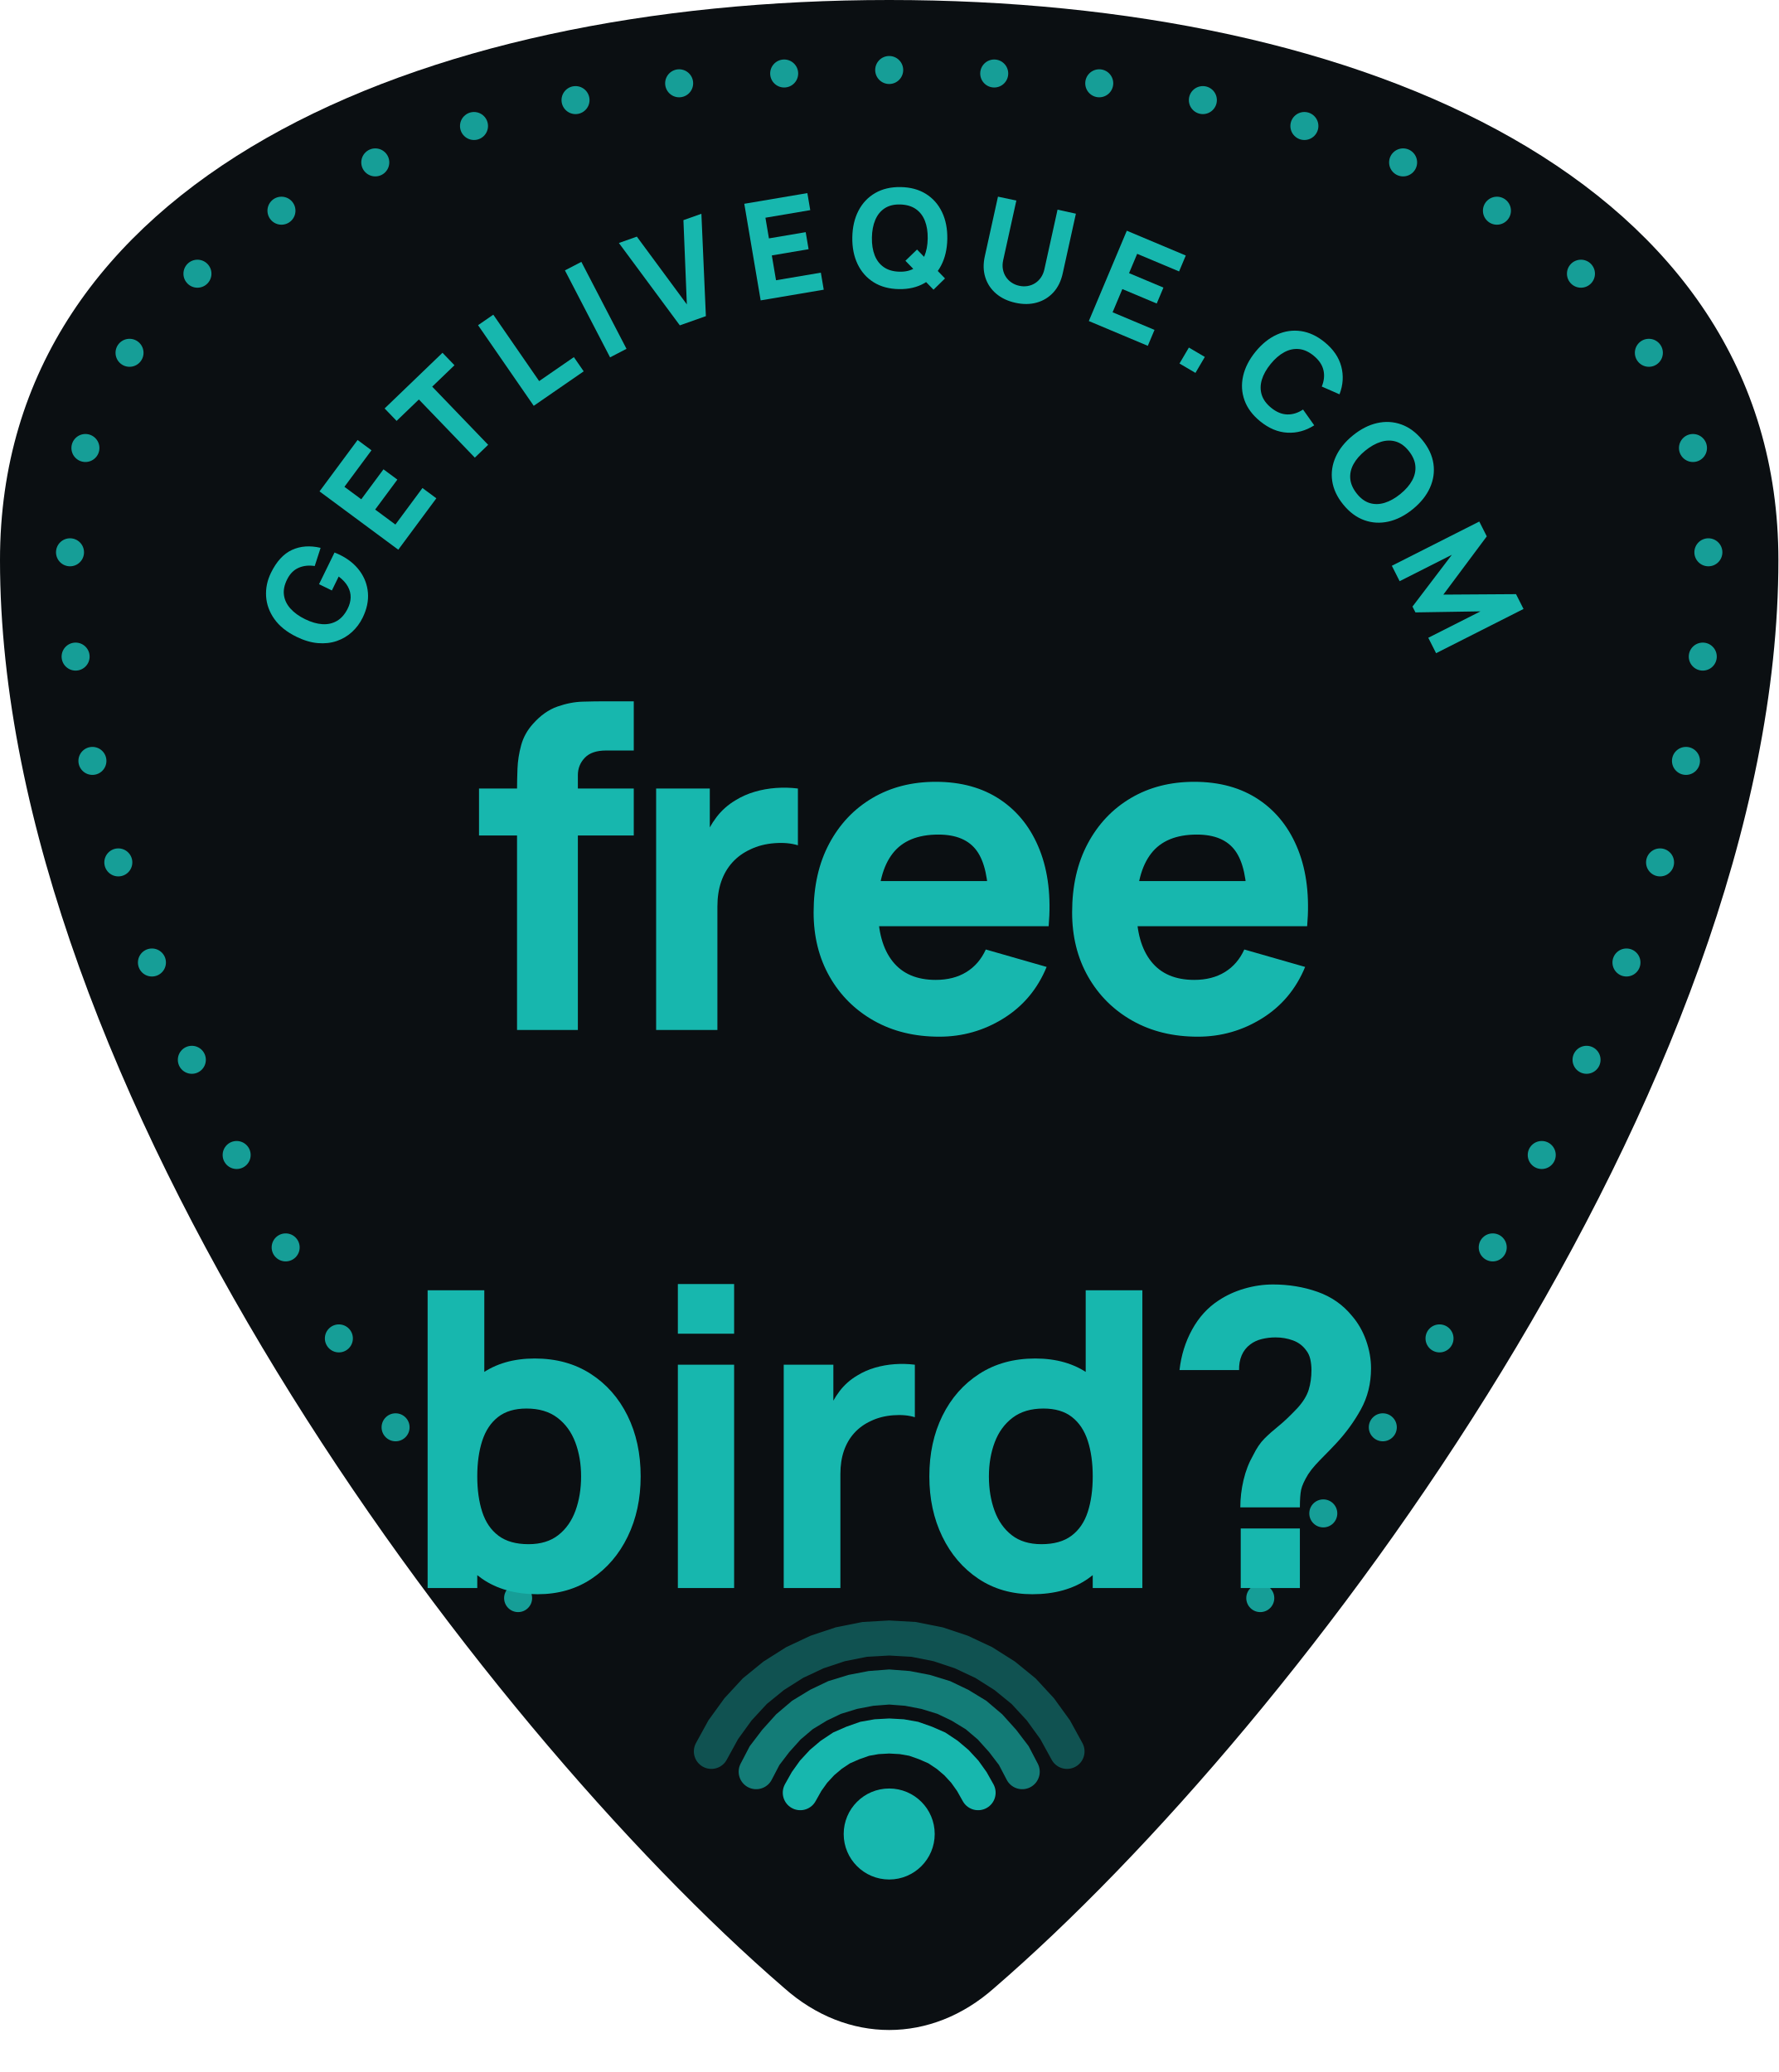
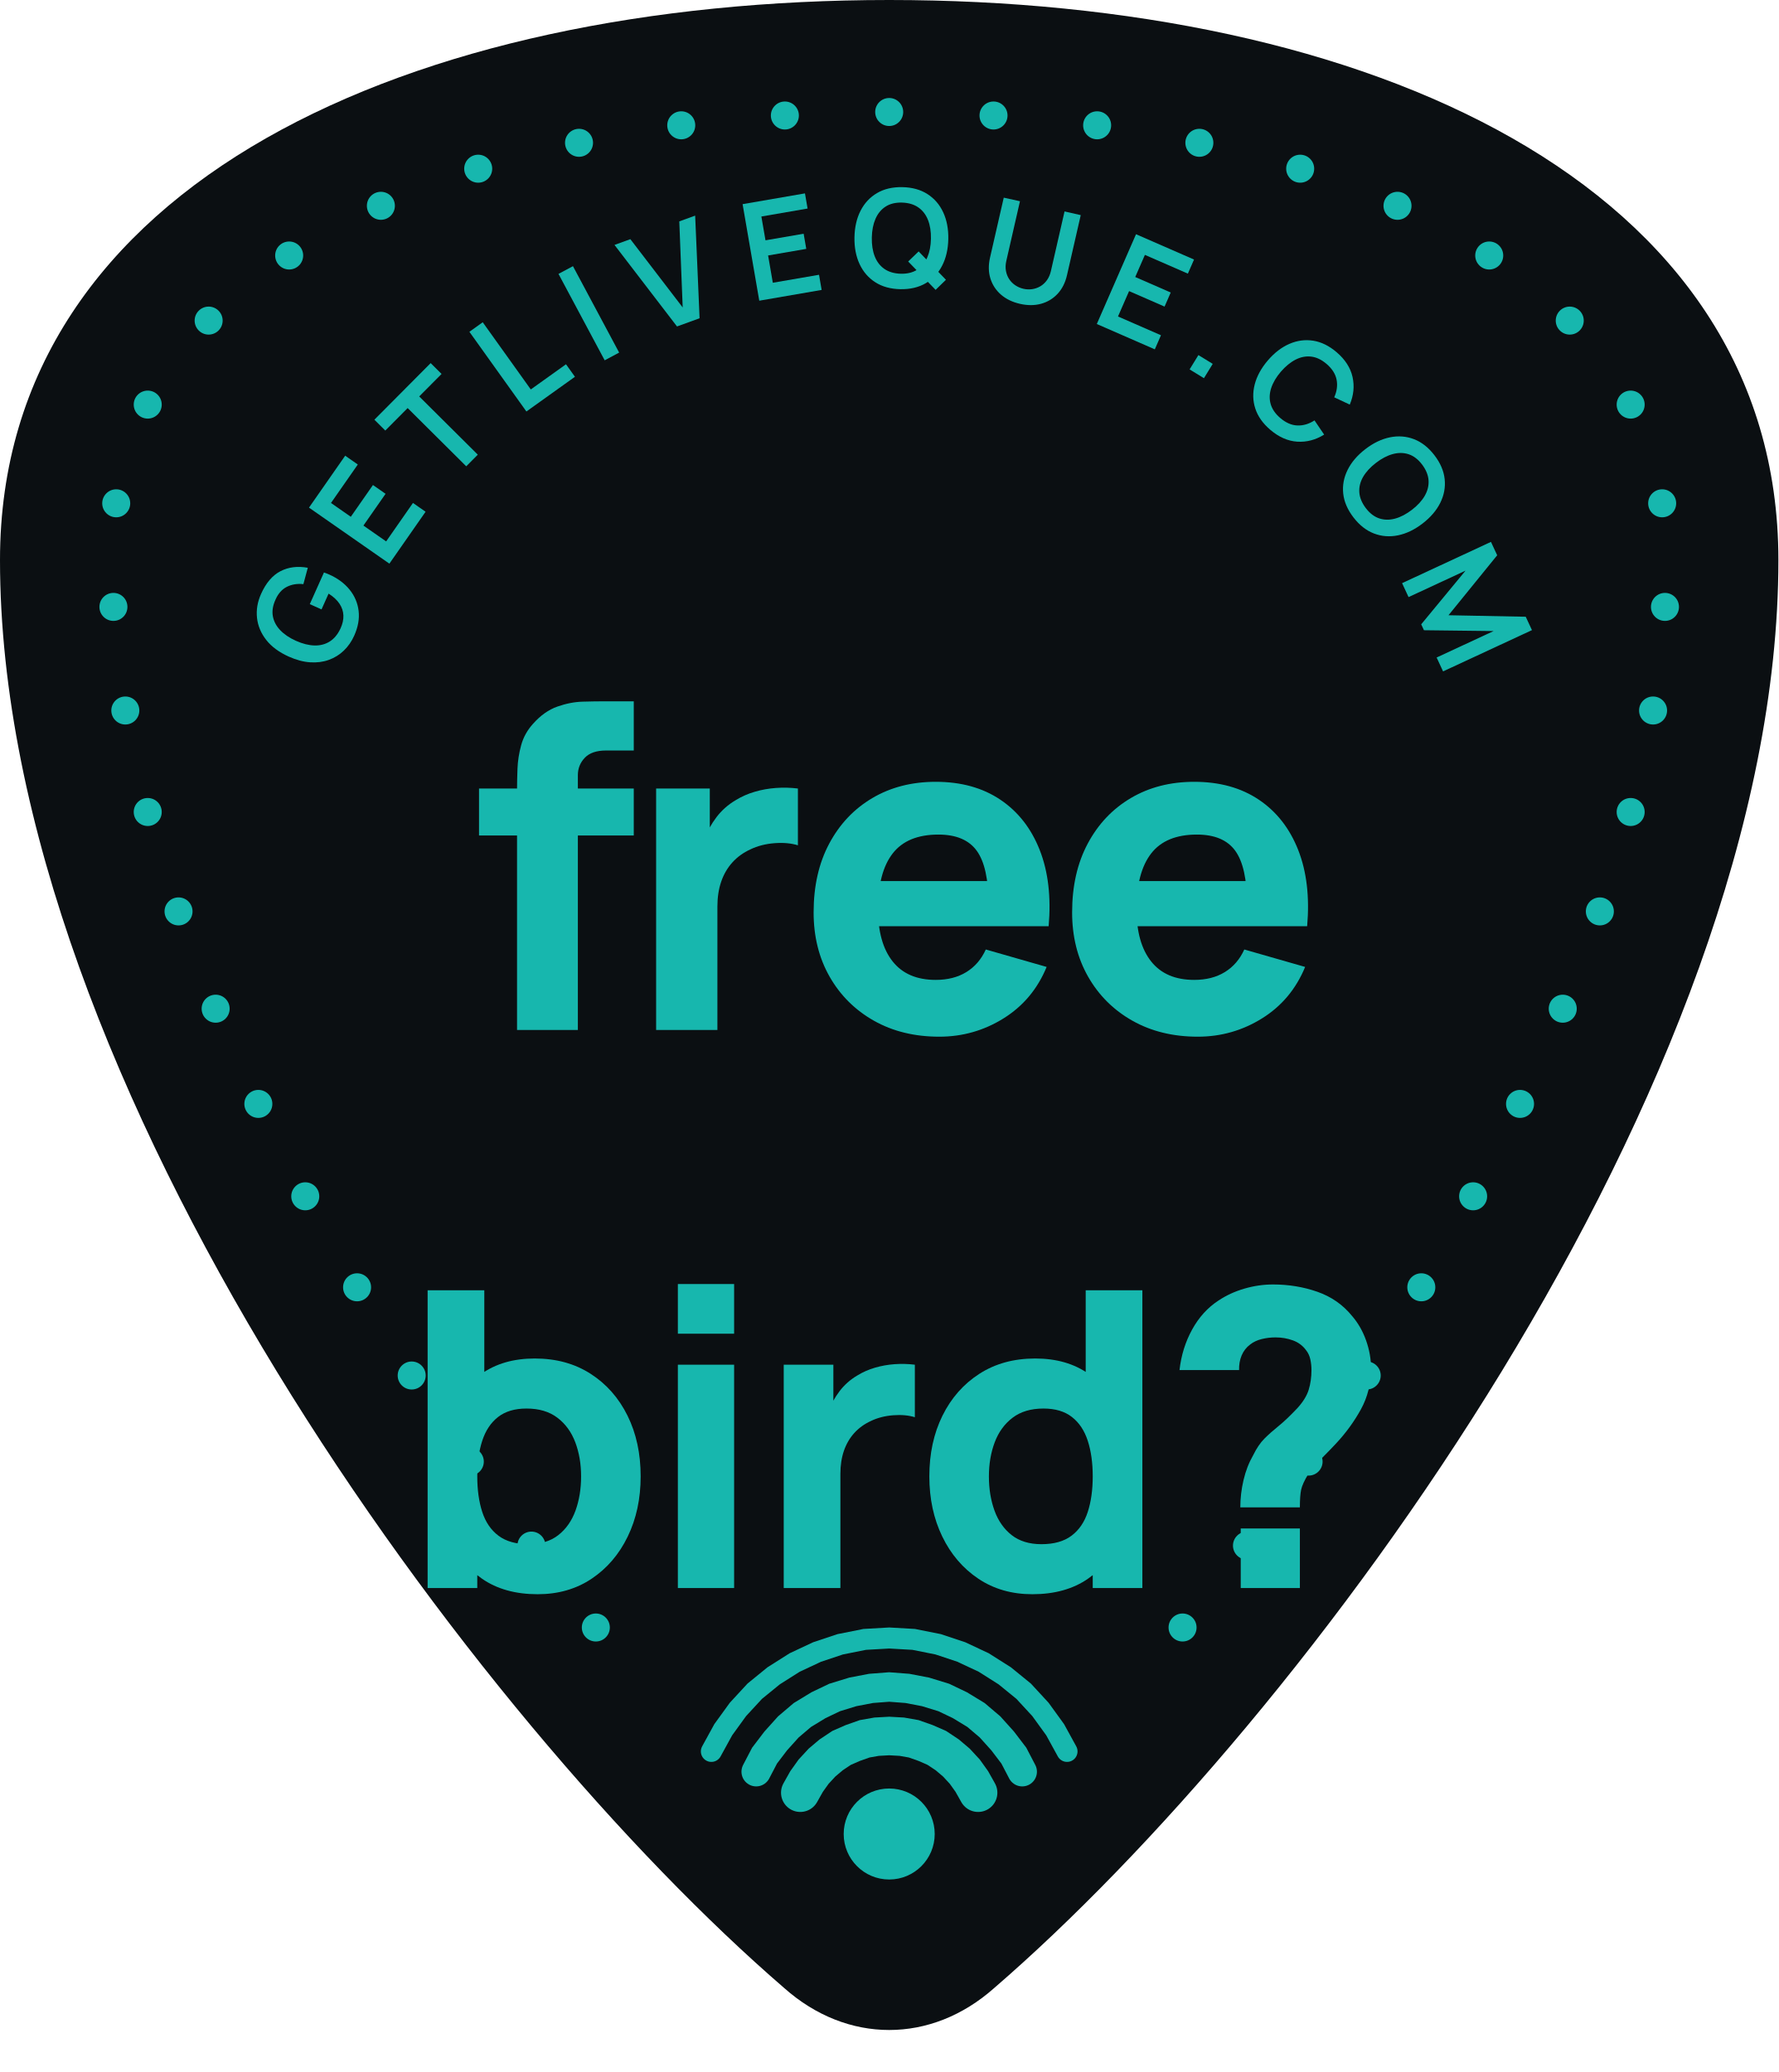
<svg xmlns="http://www.w3.org/2000/svg" viewBox="0 0 25.4 29.6" width="25.4mm" height="29.6mm">
  <defs>
    <clipPath id="pk">
      <path d="M 12.7 0.0 C 19.5 0.0 25.4 2.6 25.4 8.0 C 25.4 15.5 18.6 24.6 14.2 28.4 C 13.3 29.2 12.1 29.2 11.2 28.4 C 6.8 24.6 0.0 15.5 0.0 8.0 C 0.0 2.6 5.9 0.0 12.7 0.0 Z" />
    </clipPath>
  </defs>
  <path d="M 12.7 0.0 C 19.5 0.0 25.4 2.6 25.4 8.0 C 25.4 15.5 18.6 24.6 14.2 28.4 C 13.3 29.2 12.1 29.2 11.2 28.4 C 6.8 24.6 0.0 15.5 0.0 8.0 C 0.0 2.6 5.9 0.0 12.7 0.0 Z" fill="#0B0F12" />
  <g clip-path="url(#pk)">
-     <circle cx="12.70" cy="1.00" r="0.2" fill="#17B7AE" opacity="0.85" />
-     <circle cx="14.20" cy="1.05" r="0.2" fill="#17B7AE" opacity="0.85" />
-     <circle cx="15.70" cy="1.19" r="0.2" fill="#17B7AE" opacity="0.85" />
-     <circle cx="17.18" cy="1.43" r="0.2" fill="#17B7AE" opacity="0.85" />
-     <circle cx="18.63" cy="1.80" r="0.2" fill="#17B7AE" opacity="0.85" />
-     <circle cx="20.04" cy="2.32" r="0.2" fill="#17B7AE" opacity="0.85" />
-     <circle cx="21.38" cy="3.01" r="0.2" fill="#17B7AE" opacity="0.85" />
-     <circle cx="22.58" cy="3.91" r="0.2" fill="#17B7AE" opacity="0.85" />
-     <circle cx="23.55" cy="5.04" r="0.2" fill="#17B7AE" opacity="0.85" />
-     <circle cx="24.18" cy="6.40" r="0.2" fill="#17B7AE" opacity="0.85" />
-     <circle cx="24.40" cy="7.89" r="0.2" fill="#17B7AE" opacity="0.85" />
-     <circle cx="24.32" cy="9.38" r="0.2" fill="#17B7AE" opacity="0.85" />
-     <circle cx="24.08" cy="10.87" r="0.2" fill="#17B7AE" opacity="0.85" />
-     <circle cx="23.71" cy="12.32" r="0.2" fill="#17B7AE" opacity="0.85" />
-     <circle cx="23.23" cy="13.75" r="0.2" fill="#17B7AE" opacity="0.85" />
-     <circle cx="22.66" cy="15.14" r="0.2" fill="#17B7AE" opacity="0.85" />
-     <circle cx="22.02" cy="16.50" r="0.2" fill="#17B7AE" opacity="0.85" />
-     <circle cx="21.32" cy="17.82" r="0.2" fill="#17B7AE" opacity="0.85" />
-     <circle cx="20.56" cy="19.12" r="0.2" fill="#17B7AE" opacity="0.85" />
-     <circle cx="19.75" cy="20.39" r="0.2" fill="#17B7AE" opacity="0.85" />
-     <circle cx="18.90" cy="21.62" r="0.2" fill="#17B7AE" opacity="0.85" />
-     <circle cx="18.00" cy="22.83" r="0.2" fill="#17B7AE" opacity="0.85" />
-     <circle cx="7.40" cy="22.83" r="0.2" fill="#17B7AE" opacity="0.85" />
-     <circle cx="6.50" cy="21.62" r="0.2" fill="#17B7AE" opacity="0.85" />
-     <circle cx="5.65" cy="20.39" r="0.2" fill="#17B7AE" opacity="0.85" />
-     <circle cx="4.84" cy="19.12" r="0.2" fill="#17B7AE" opacity="0.85" />
-     <circle cx="4.08" cy="17.82" r="0.2" fill="#17B7AE" opacity="0.85" />
-     <circle cx="3.38" cy="16.50" r="0.2" fill="#17B7AE" opacity="0.85" />
-     <circle cx="2.74" cy="15.14" r="0.2" fill="#17B7AE" opacity="0.85" />
-     <circle cx="2.17" cy="13.75" r="0.2" fill="#17B7AE" opacity="0.85" />
-     <circle cx="1.69" cy="12.32" r="0.2" fill="#17B7AE" opacity="0.85" />
-     <circle cx="1.32" cy="10.87" r="0.2" fill="#17B7AE" opacity="0.85" />
-     <circle cx="1.08" cy="9.38" r="0.2" fill="#17B7AE" opacity="0.85" />
-     <circle cx="1.00" cy="7.89" r="0.2" fill="#17B7AE" opacity="0.85" />
-     <circle cx="1.22" cy="6.40" r="0.2" fill="#17B7AE" opacity="0.85" />
-     <circle cx="1.85" cy="5.04" r="0.2" fill="#17B7AE" opacity="0.85" />
-     <circle cx="2.82" cy="3.91" r="0.2" fill="#17B7AE" opacity="0.85" />
-     <circle cx="4.02" cy="3.01" r="0.2" fill="#17B7AE" opacity="0.85" />
-     <circle cx="5.36" cy="2.32" r="0.2" fill="#17B7AE" opacity="0.85" />
-     <circle cx="6.77" cy="1.80" r="0.2" fill="#17B7AE" opacity="0.85" />
-     <circle cx="8.22" cy="1.43" r="0.2" fill="#17B7AE" opacity="0.85" />
-     <circle cx="9.70" cy="1.19" r="0.2" fill="#17B7AE" opacity="0.85" />
-     <circle cx="11.20" cy="1.05" r="0.2" fill="#17B7AE" opacity="0.85" />
-     <path d="M11.43 25.61 L11.52 25.45 L11.62 25.31 L11.74 25.18 L11.87 25.07 L12.02 24.97 L12.18 24.90 L12.35 24.84 L12.52 24.81 L12.70 24.80 L12.88 24.81 L13.05 24.84 L13.22 24.90 L13.38 24.97 L13.53 25.07 L13.66 25.18 L13.78 25.31 L13.88 25.45 L13.97 25.61" fill="none" stroke="#17B7AE" stroke-width="0.5" stroke-linecap="round" opacity="1.0" />
-     <path d="M10.80 25.31 L10.92 25.08 L11.08 24.87 L11.26 24.67 L11.46 24.50 L11.69 24.36 L11.92 24.25 L12.18 24.17 L12.44 24.12 L12.70 24.10 L12.96 24.12 L13.22 24.17 L13.48 24.25 L13.71 24.36 L13.94 24.50 L14.14 24.67 L14.32 24.87 L14.48 25.08 L14.60 25.31" fill="none" stroke="#17B7AE" stroke-width="0.5" stroke-linecap="round" opacity="0.65" />
-     <path d="M10.16 25.02 L10.33 24.71 L10.54 24.42 L10.78 24.16 L11.05 23.94 L11.35 23.75 L11.67 23.60 L12.00 23.49 L12.35 23.42 L12.70 23.40 L13.05 23.42 L13.40 23.49 L13.73 23.60 L14.05 23.75 L14.35 23.94 L14.62 24.16 L14.86 24.42 L15.07 24.71 L15.24 25.02" fill="none" stroke="#17B7AE" stroke-width="0.5" stroke-linecap="round" opacity="0.4" />
+     <circle cx="12.70" cy="1.60" r="0.2" fill="#17B7AE" />
+     <circle cx="14.19" cy="1.65" r="0.2" fill="#17B7AE" />
+     <circle cx="15.67" cy="1.79" r="0.2" fill="#17B7AE" />
+     <circle cx="17.13" cy="2.04" r="0.2" fill="#17B7AE" />
+     <circle cx="18.57" cy="2.41" r="0.2" fill="#17B7AE" />
+     <circle cx="19.96" cy="2.94" r="0.2" fill="#17B7AE" />
+     <circle cx="21.27" cy="3.65" r="0.2" fill="#17B7AE" />
+     <circle cx="22.42" cy="4.58" r="0.2" fill="#17B7AE" />
+     <circle cx="23.29" cy="5.78" r="0.2" fill="#17B7AE" />
+     <circle cx="23.74" cy="7.19" r="0.2" fill="#17B7AE" />
+     <circle cx="23.78" cy="8.67" r="0.2" fill="#17B7AE" />
+     <circle cx="23.61" cy="10.15" r="0.2" fill="#17B7AE" />
+     <circle cx="23.29" cy="11.60" r="0.2" fill="#17B7AE" />
+     <circle cx="22.85" cy="13.02" r="0.2" fill="#17B7AE" />
+     <circle cx="22.32" cy="14.41" r="0.2" fill="#17B7AE" />
+     <circle cx="21.71" cy="15.77" r="0.2" fill="#17B7AE" />
+     <circle cx="21.04" cy="17.09" r="0.2" fill="#17B7AE" />
+     <circle cx="20.30" cy="18.39" r="0.2" fill="#17B7AE" />
+     <circle cx="19.52" cy="19.65" r="0.2" fill="#17B7AE" />
+     <circle cx="18.69" cy="20.88" r="0.2" fill="#17B7AE" />
+     <circle cx="17.81" cy="22.08" r="0.2" fill="#17B7AE" />
+     <circle cx="16.89" cy="23.25" r="0.2" fill="#17B7AE" />
+     <circle cx="8.51" cy="23.25" r="0.2" fill="#17B7AE" />
+     <circle cx="7.59" cy="22.08" r="0.2" fill="#17B7AE" />
+     <circle cx="6.71" cy="20.88" r="0.2" fill="#17B7AE" />
+     <circle cx="5.88" cy="19.65" r="0.2" fill="#17B7AE" />
+     <circle cx="5.10" cy="18.39" r="0.2" fill="#17B7AE" />
+     <circle cx="4.36" cy="17.09" r="0.2" fill="#17B7AE" />
+     <circle cx="3.69" cy="15.77" r="0.2" fill="#17B7AE" />
+     <circle cx="3.08" cy="14.41" r="0.2" fill="#17B7AE" />
+     <circle cx="2.55" cy="13.02" r="0.2" fill="#17B7AE" />
+     <circle cx="2.11" cy="11.60" r="0.2" fill="#17B7AE" />
+     <circle cx="1.79" cy="10.15" r="0.2" fill="#17B7AE" />
+     <circle cx="1.62" cy="8.67" r="0.2" fill="#17B7AE" />
+     <circle cx="1.66" cy="7.19" r="0.2" fill="#17B7AE" />
+     <circle cx="2.11" cy="5.78" r="0.2" fill="#17B7AE" />
+     <circle cx="2.98" cy="4.58" r="0.2" fill="#17B7AE" />
+     <circle cx="4.13" cy="3.65" r="0.2" fill="#17B7AE" />
+     <circle cx="5.44" cy="2.94" r="0.2" fill="#17B7AE" />
+     <circle cx="6.83" cy="2.41" r="0.2" fill="#17B7AE" />
+     <circle cx="8.27" cy="2.04" r="0.2" fill="#17B7AE" />
+     <circle cx="9.73" cy="1.79" r="0.2" fill="#17B7AE" />
+     <circle cx="11.21" cy="1.65" r="0.2" fill="#17B7AE" />
+     <path d="M11.43 25.61 L11.52 25.45 L11.62 25.31 L11.74 25.18 L11.87 25.07 L12.02 24.97 L12.18 24.90 L12.35 24.84 L12.52 24.81 L12.70 24.80 L12.88 24.81 L13.05 24.84 L13.22 24.90 L13.38 24.97 L13.53 25.07 L13.66 25.18 L13.78 25.31 L13.88 25.45 L13.97 25.61" fill="none" stroke="#17B7AE" stroke-width="0.55" stroke-linecap="round" />
+     <path d="M10.80 25.31 L10.92 25.08 L11.08 24.87 L11.26 24.67 L11.46 24.50 L11.69 24.36 L11.92 24.25 L12.18 24.17 L12.44 24.12 L12.70 24.10 L12.96 24.12 L13.22 24.17 L13.48 24.25 L13.71 24.36 L13.94 24.50 L14.14 24.67 L14.32 24.87 L14.48 25.08 L14.60 25.31" fill="none" stroke="#17B7AE" stroke-width="0.42" stroke-linecap="round" />
+     <path d="M10.16 25.02 L10.33 24.71 L10.54 24.42 L10.78 24.16 L11.05 23.94 L11.35 23.75 L11.67 23.60 L12.00 23.49 L12.35 23.42 L12.70 23.40 L13.05 23.42 L13.40 23.49 L13.73 23.60 L14.05 23.75 L14.35 23.94 L14.62 24.16 L14.86 24.42 L15.07 24.71 L15.24 25.02" fill="none" stroke="#17B7AE" stroke-width="0.3" stroke-linecap="round" />
    <circle cx="12.7" cy="26.2" r="0.65" fill="#17B7AE" />
-     <g transform="translate(5.154 8.810) rotate(-63.94)" opacity="1.0">
-       <path transform="translate(-0.720 0) scale(0.000972 -0.000972)" d="M740 -30Q604 -30 481.0 18.5Q358 67 263.5 162.0Q169 257 114.5 397.0Q60 537 60 720Q60 959 151.5 1126.5Q243 1294 397.5 1382.0Q552 1470 740 1470Q1018 1470 1177.0 1341.0Q1336 1212 1390 976L1112 936Q1073 1062 984.5 1137.5Q896 1213 758 1214Q621 1216 530.0 1155.0Q439 1094 393.5 982.0Q348 870 348 720Q348 570 393.5 460.0Q439 350 530.0 289.0Q621 228 758 226Q851 224 926.5 258.0Q1002 292 1054.0 365.0Q1106 438 1128 552H900V762H1418Q1420 749 1421.0 716.0Q1422 683 1422 678Q1422 471 1338.0 311.0Q1254 151 1101.0 60.5Q948 -30 740 -30Z" fill="#17B7AE" />
+     <g transform="translate(5.032 9.070) rotate(-65.90)">
+       <path transform="translate(-0.712 0) scale(0.000972 -0.000972)" d="M734 -30Q594 -30 471.5 19.5Q349 69 256.5 165.0Q164 261 112.0 400.5Q60 540 60 720Q60 956 148.0 1123.5Q236 1291 389.0 1380.5Q542 1470 734 1470Q1000 1470 1155.5 1346.5Q1311 1223 1366 1000L1120 961Q1079 1089 986.0 1165.5Q893 1242 749 1242Q604 1244 508.0 1179.0Q412 1114 363.5 996.0Q315 878 315 720Q315 562 363.0 445.5Q411 329 507.5 264.0Q604 199 749 197Q858 196 940.0 236.5Q1022 277 1074.0 359.5Q1126 442 1144 566H890V755H1400Q1402 739 1403.0 708.0Q1404 677 1404 671Q1404 467 1323.5 308.5Q1243 150 1093.0 60.0Q943 -30 734 -30Z" fill="#17B7AE" />
    </g>
-     <g transform="translate(5.949 7.501) rotate(-53.48)" opacity="1.0">
-       <path transform="translate(-0.574 0) scale(0.000972 -0.000972)" d="M140 0V1440H1080V1186H412V878H960V624H412V254H1080V0Z" fill="#17B7AE" />
+     <g transform="translate(5.809 7.697) rotate(-55.12)">
+       <path transform="translate(-0.569 0) scale(0.000972 -0.000972)" d="M140 0V1440H1070V1214H381V859H950V633H381V226H1070V0Z" fill="#17B7AE" />
    </g>
-     <g transform="translate(6.877 6.446) rotate(-43.89)" opacity="1.0">
-       <path transform="translate(-0.593 0) scale(0.000972 -0.000972)" d="M474 0V1186H20V1440H1200V1186H746V0Z" fill="#17B7AE" />
+     <g transform="translate(6.742 6.578) rotate(-45.17)">
+       <path transform="translate(-0.590 0) scale(0.000972 -0.000972)" d="M486 0V1214H20V1440H1193V1214H727V0Z" fill="#17B7AE" />
    </g>
-     <g transform="translate(7.928 5.587) rotate(-34.62)" opacity="1.0">
-       <path transform="translate(-0.526 0) scale(0.000972 -0.000972)" d="M160 0V1440H432V254H1052V0Z" fill="#17B7AE" />
+     <g transform="translate(7.814 5.667) rotate(-35.57)">
+       <path transform="translate(-0.519 0) scale(0.000972 -0.000972)" d="M160 0V1440H401V226H1037V0Z" fill="#17B7AE" />
    </g>
-     <g transform="translate(8.831 5.044) rotate(-27.43)" opacity="1.0">
-       <path transform="translate(-0.288 0) scale(0.000972 -0.000972)" d="M160 0V1440H432V0Z" fill="#17B7AE" />
+     <g transform="translate(8.740 5.092) rotate(-28.12)">
+       <path transform="translate(-0.273 0) scale(0.000972 -0.000972)" d="M160 0V1440H401V0Z" fill="#17B7AE" />
    </g>
-     <g transform="translate(9.896 4.582) rotate(-19.50)" opacity="1.0">
-       <path transform="translate(-0.635 0) scale(0.000972 -0.000972)" d="M450 0 10 1440H290L650 256L1016 1440H1296L856 0Z" fill="#17B7AE" />
+     <g transform="translate(9.831 4.605) rotate(-19.97)">
+       <path transform="translate(-0.623 0) scale(0.000972 -0.000972)" d="M464 0 10 1440H258L638 234L1023 1440H1271L817 0Z" fill="#17B7AE" />
    </g>
-     <g transform="translate(11.296 4.218) rotate(-9.62)" opacity="1.0">
-       <path transform="translate(-0.574 0) scale(0.000972 -0.000972)" d="M140 0V1440H1080V1186H412V878H960V624H412V254H1080V0Z" fill="#17B7AE" />
+     <g transform="translate(11.271 4.222) rotate(-9.80)">
+       <path transform="translate(-0.569 0) scale(0.000972 -0.000972)" d="M140 0V1440H1070V1214H381V859H950V633H381V226H1070V0Z" fill="#17B7AE" />
    </g>
-     <g transform="translate(12.840 4.101) rotate(0.96)" opacity="1.0">
-       <path transform="translate(-0.737 0) scale(0.000972 -0.000972)" d="M1266 -30 846 388 1014 556 1432 138ZM758 -30Q542 -30 385.5 64.0Q229 158 144.5 327.0Q60 496 60 720Q60 944 144.5 1113.0Q229 1282 385.5 1376.0Q542 1470 758 1470Q974 1470 1130.5 1376.0Q1287 1282 1371.5 1113.0Q1456 944 1456 720Q1456 496 1371.5 327.0Q1287 158 1130.5 64.0Q974 -30 758 -30ZM758 226Q895 224 986.0 285.0Q1077 346 1122.5 458.0Q1168 570 1168 720Q1168 870 1122.5 980.0Q1077 1090 986.0 1151.0Q895 1212 758 1214Q621 1216 530.0 1155.0Q439 1094 393.5 982.0Q348 870 348 720Q348 570 393.5 460.0Q439 350 530.0 289.0Q621 228 758 226Z" fill="#17B7AE" />
+     <g transform="translate(12.861 4.102) rotate(1.10)">
+       <path transform="translate(-0.729 0) scale(0.000972 -0.000972)" d="M1267 -30 856 379 1007 530 1416 121ZM749 -30Q533 -30 379.0 64.5Q225 159 142.5 328.0Q60 497 60 720Q60 943 142.5 1112.0Q225 1281 379.0 1375.5Q533 1470 749 1470Q965 1470 1119.5 1375.5Q1274 1281 1356.5 1112.0Q1439 943 1439 720Q1439 497 1356.5 328.0Q1274 159 1119.5 64.5Q965 -30 749 -30ZM749 197Q894 196 990.5 261.0Q1087 326 1135.5 444.0Q1184 562 1184 720Q1184 878 1135.5 994.5Q1087 1111 990.5 1176.0Q894 1241 749 1243Q604 1244 508.0 1179.0Q412 1114 363.5 996.0Q315 878 315 720Q315 562 363.0 445.5Q411 329 507.5 264.0Q604 199 749 197Z" fill="#17B7AE" />
    </g>
-     <g transform="translate(14.509 4.297) rotate(12.44)" opacity="1.0">
-       <path transform="translate(-0.706 0) scale(0.000972 -0.000972)" d="M726 -30Q552 -30 420.0 40.5Q288 111 214.0 239.0Q140 367 140 540V1438L416 1440V542Q416 471 440.0 413.0Q464 355 506.5 313.0Q549 271 605.5 248.5Q662 226 726 226Q792 226 848.5 249.0Q905 272 947.0 314.0Q989 356 1012.5 414.0Q1036 472 1036 542V1440H1312V540Q1312 367 1238.0 239.0Q1164 111 1032.0 40.5Q900 -30 726 -30Z" fill="#17B7AE" />
+     <g transform="translate(14.574 4.312) rotate(12.89)">
+       <path transform="translate(-0.700 0) scale(0.000972 -0.000972)" d="M720 -30Q548 -30 417.5 40.0Q287 110 213.5 237.0Q140 364 140 535V1438L384 1440V541Q384 460 411.5 396.0Q439 332 486.0 287.5Q533 243 594.0 220.0Q655 197 720 197Q787 197 847.5 220.5Q908 244 955.0 288.5Q1002 333 1029.0 397.0Q1056 461 1056 541V1440H1300V535Q1300 364 1226.5 237.0Q1153 110 1022.5 40.0Q892 -30 720 -30Z" fill="#17B7AE" />
    </g>
-     <g transform="translate(15.955 4.756) rotate(22.80)" opacity="1.0">
-       <path transform="translate(-0.574 0) scale(0.000972 -0.000972)" d="M140 0V1440H1080V1186H412V878H960V624H412V254H1080V0Z" fill="#17B7AE" />
+     <g transform="translate(16.062 4.802) rotate(23.59)">
+       <path transform="translate(-0.569 0) scale(0.000972 -0.000972)" d="M140 0V1440H1070V1214H381V859H950V633H381V226H1070V0Z" fill="#17B7AE" />
    </g>
-     <g transform="translate(16.960 5.260) rotate(30.47)" opacity="1.0">
-       <path transform="translate(-0.311 0) scale(0.000972 -0.000972)" d="M184 0V272H456V0Z" fill="#17B7AE" />
+     <g transform="translate(17.093 5.340) rotate(31.53)">
+       <path transform="translate(-0.295 0) scale(0.000972 -0.000972)" d="M180 0V247H427V0Z" fill="#17B7AE" />
    </g>
-     <g transform="translate(18.007 5.988) rotate(39.18)" opacity="1.0">
-       <path transform="translate(-0.725 0) scale(0.000972 -0.000972)" d="M758 -30Q542 -30 385.5 64.0Q229 158 144.5 327.0Q60 496 60 720Q60 944 144.5 1113.0Q229 1282 385.5 1376.0Q542 1470 758 1470Q1006 1470 1174.5 1347.0Q1343 1224 1412 1014L1138 938Q1098 1069 1003.0 1141.5Q908 1214 758 1214Q621 1214 529.5 1153.0Q438 1092 392.0 981.0Q346 870 346 720Q346 570 392.0 459.0Q438 348 529.5 287.0Q621 226 758 226Q908 226 1003.0 299.0Q1098 372 1138 502L1412 426Q1343 216 1174.5 93.0Q1006 -30 758 -30Z" fill="#17B7AE" />
+     <g transform="translate(18.154 6.111) rotate(40.49)">
+       <path transform="translate(-0.718 0) scale(0.000972 -0.000972)" d="M749 -30Q533 -30 379.0 64.5Q225 159 142.5 328.0Q60 497 60 720Q60 943 142.5 1112.0Q225 1281 379.0 1375.5Q533 1470 749 1470Q998 1470 1164.0 1345.5Q1330 1221 1397 1010L1154 943Q1112 1084 1011.0 1163.5Q910 1243 749 1243Q604 1243 507.5 1178.0Q411 1113 362.5 995.5Q314 878 313 720Q313 562 361.5 444.5Q410 327 507.0 262.0Q604 197 749 197Q910 197 1011.0 277.0Q1112 357 1154 497L1397 430Q1330 219 1164.0 94.5Q998 -30 749 -30Z" fill="#17B7AE" />
    </g>
-     <g transform="translate(19.208 7.190) rotate(50.79)" opacity="1.0">
-       <path transform="translate(-0.737 0) scale(0.000972 -0.000972)" d="M758 -30Q542 -30 385.5 64.0Q229 158 144.5 327.0Q60 496 60 720Q60 944 144.5 1113.0Q229 1282 385.5 1376.0Q542 1470 758 1470Q974 1470 1130.5 1376.0Q1287 1282 1371.5 1113.0Q1456 944 1456 720Q1456 496 1371.5 327.0Q1287 158 1130.5 64.0Q974 -30 758 -30ZM758 226Q895 224 986.0 285.0Q1077 346 1122.5 458.0Q1168 570 1168 720Q1168 870 1122.5 980.0Q1077 1090 986.0 1151.0Q895 1212 758 1214Q621 1216 530.0 1155.0Q439 1094 393.5 982.0Q348 870 348 720Q348 570 393.5 460.0Q439 350 530.0 289.0Q621 228 758 226Z" fill="#17B7AE" />
+     <g transform="translate(19.355 7.375) rotate(52.40)">
+       <path transform="translate(-0.729 0) scale(0.000972 -0.000972)" d="M749 -30Q533 -30 379.0 64.5Q225 159 142.5 328.0Q60 497 60 720Q60 943 142.5 1112.0Q225 1281 379.0 1375.5Q533 1470 749 1470Q965 1470 1119.5 1375.5Q1274 1281 1356.5 1112.0Q1439 943 1439 720Q1439 497 1356.5 328.0Q1274 159 1119.5 64.5Q965 -30 749 -30ZM749 197Q894 196 990.5 261.0Q1087 326 1135.5 444.0Q1184 562 1184 720Q1184 878 1135.5 994.5Q1087 1111 990.5 1176.0Q894 1241 749 1243Q604 1244 508.0 1179.0Q412 1114 363.5 996.0Q315 878 315 720Q315 562 363.0 445.5Q411 329 507.5 264.0Q604 199 749 197Z" fill="#17B7AE" />
    </g>
-     <g transform="translate(20.195 8.707) rotate(63.16)" opacity="1.0">
-       <path transform="translate(-0.836 0) scale(0.000972 -0.000972)" d="M140 0V1440H384L860 484L1336 1440H1580V0H1326V860L908 0H812L394 860V0Z" fill="#17B7AE" />
+     <g transform="translate(20.318 8.961) rotate(65.09)">
+       <path transform="translate(-0.831 0) scale(0.000972 -0.000972)" d="M140 0V1440H357L855 420L1353 1440H1570V0H1345V923L903 0H807L366 923V0Z" fill="#17B7AE" />
    </g>
    <path transform="translate(6.650 14.714) scale(0.003194 -0.003194)" d="M230 0V1076Q230 1117 232.0 1169.0Q234 1221 248.5 1274.0Q263 1327 302 1370Q352 1426 410.5 1446.5Q469 1467 524.0 1468.5Q579 1470 618 1470H752V1250H628Q564 1250 533.0 1217.5Q502 1185 502 1140V0ZM60 870V1080H752V870Z" fill="#17B7AE" />
    <path transform="translate(8.924 14.714) scale(0.003194 -0.003194)" d="M140 0V1080H380V816L354 850Q375 906 410.0 952.0Q445 998 496 1028Q535 1052 581.0 1065.5Q627 1079 676.0 1082.5Q725 1086 774 1080V826Q729 840 669.5 835.5Q610 831 562 808Q514 786 481.0 749.5Q448 713 431.0 663.5Q414 614 414 552V0Z" fill="#17B7AE" />
    <path transform="translate(11.365 14.714) scale(0.003194 -0.003194)" d="M642 -30Q476 -30 349.5 41.5Q223 113 151.5 238.5Q80 364 80 526Q80 703 150.0 834.0Q220 965 343.0 1037.5Q466 1110 626 1110Q796 1110 915.0 1030.0Q1034 950 1091.0 805.0Q1148 660 1131 464H862V564Q862 729 809.5 801.5Q757 874 638 874Q499 874 433.5 789.5Q368 705 368 540Q368 389 433.5 306.5Q499 224 626 224Q706 224 763.0 259.0Q820 294 850 360L1122 282Q1061 134 929.5 52.0Q798 -30 642 -30ZM284 464V666H1000V464Z" fill="#17B7AE" />
    <path transform="translate(15.057 14.714) scale(0.003194 -0.003194)" d="M642 -30Q476 -30 349.5 41.5Q223 113 151.5 238.5Q80 364 80 526Q80 703 150.0 834.0Q220 965 343.0 1037.5Q466 1110 626 1110Q796 1110 915.0 1030.0Q1034 950 1091.0 805.0Q1148 660 1131 464H862V564Q862 729 809.5 801.5Q757 874 638 874Q499 874 433.5 789.5Q368 705 368 540Q368 389 433.5 306.5Q499 224 626 224Q706 224 763.0 259.0Q820 294 850 360L1122 282Q1061 134 929.5 52.0Q798 -30 642 -30ZM284 464V666H1000V464Z" fill="#17B7AE" />
    <path transform="translate(5.700 22.686) scale(0.002954 -0.002954)" d="M670 -30Q509 -30 401.0 45.0Q293 120 238.5 249.0Q184 378 184 540Q184 702 238.0 831.0Q292 960 397.0 1035.0Q502 1110 656 1110Q811 1110 926.0 1036.0Q1041 962 1104.5 833.5Q1168 705 1168 540Q1168 378 1105.5 249.0Q1043 120 931.0 45.0Q819 -30 670 -30ZM138 0V1440H412V740H378V0ZM626 212Q714 212 770.0 256.0Q826 300 853.0 374.5Q880 449 880 540Q880 630 852.0 704.5Q824 779 765.5 823.5Q707 868 616 868Q531 868 478.5 827.0Q426 786 402.0 712.0Q378 638 378 540Q378 442 402.0 368.0Q426 294 480.5 253.0Q535 212 626 212Z" fill="#17B7AE" />
    <path transform="translate(9.209 22.686) scale(0.002954 -0.002954)" d="M160 1230V1470H432V1230ZM160 0V1080H432V0Z" fill="#17B7AE" />
    <path transform="translate(10.780 22.686) scale(0.002954 -0.002954)" d="M140 0V1080H380V816L354 850Q375 906 410.0 952.0Q445 998 496 1028Q535 1052 581.0 1065.5Q627 1079 676.0 1082.5Q725 1086 774 1080V826Q729 840 669.5 835.5Q610 831 562 808Q514 786 481.0 749.5Q448 713 431.0 663.5Q414 614 414 552V0Z" fill="#17B7AE" />
    <path transform="translate(13.037 22.686) scale(0.002954 -0.002954)" d="M578 -30Q429 -30 317.0 45.0Q205 120 142.5 249.0Q80 378 80 540Q80 705 143.5 833.5Q207 962 322.0 1036.0Q437 1110 592 1110Q746 1110 851.0 1035.0Q956 960 1010.0 831.0Q1064 702 1064 540Q1064 378 1009.5 249.0Q955 120 847.0 45.0Q739 -30 578 -30ZM622 212Q713 212 767.5 253.0Q822 294 846.0 368.0Q870 442 870 540Q870 638 846.0 712.0Q822 786 769.5 827.0Q717 868 632 868Q541 868 482.5 823.5Q424 779 396.0 704.5Q368 630 368 540Q368 449 395.0 374.5Q422 300 478.0 256.0Q534 212 622 212ZM870 0V740H836V1440H1110V0Z" fill="#17B7AE" />
    <path transform="translate(16.551 22.686) scale(0.002954 -0.002954)" d="M394 390Q394 456 409.5 522.0Q425 588 456 642Q481 693 510.5 722.5Q540 752 578.5 783.0Q617 814 670 870Q711 915 724.5 958.5Q738 1002 738 1054Q738 1081 732.5 1106.0Q727 1131 712 1150Q688 1183 648.5 1197.5Q609 1212 564 1212Q530 1212 497.5 1204.0Q465 1196 442 1178Q414 1157 400.5 1125.0Q387 1093 388 1054H100Q112 1161 161.0 1250.0Q210 1339 288 1390Q345 1428 414.0 1448.0Q483 1468 552 1468Q666 1468 767.0 1432.5Q868 1397 934 1316Q978 1265 1002.0 1197.5Q1026 1130 1026 1062Q1026 953 977.0 864.0Q928 775 856 698Q825 665 800.5 640.5Q776 616 756.5 594.5Q737 573 722 550Q694 504 688.0 475.0Q682 446 682 390ZM396 0V288H682V0Z" fill="#17B7AE" />
  </g>
</svg>
